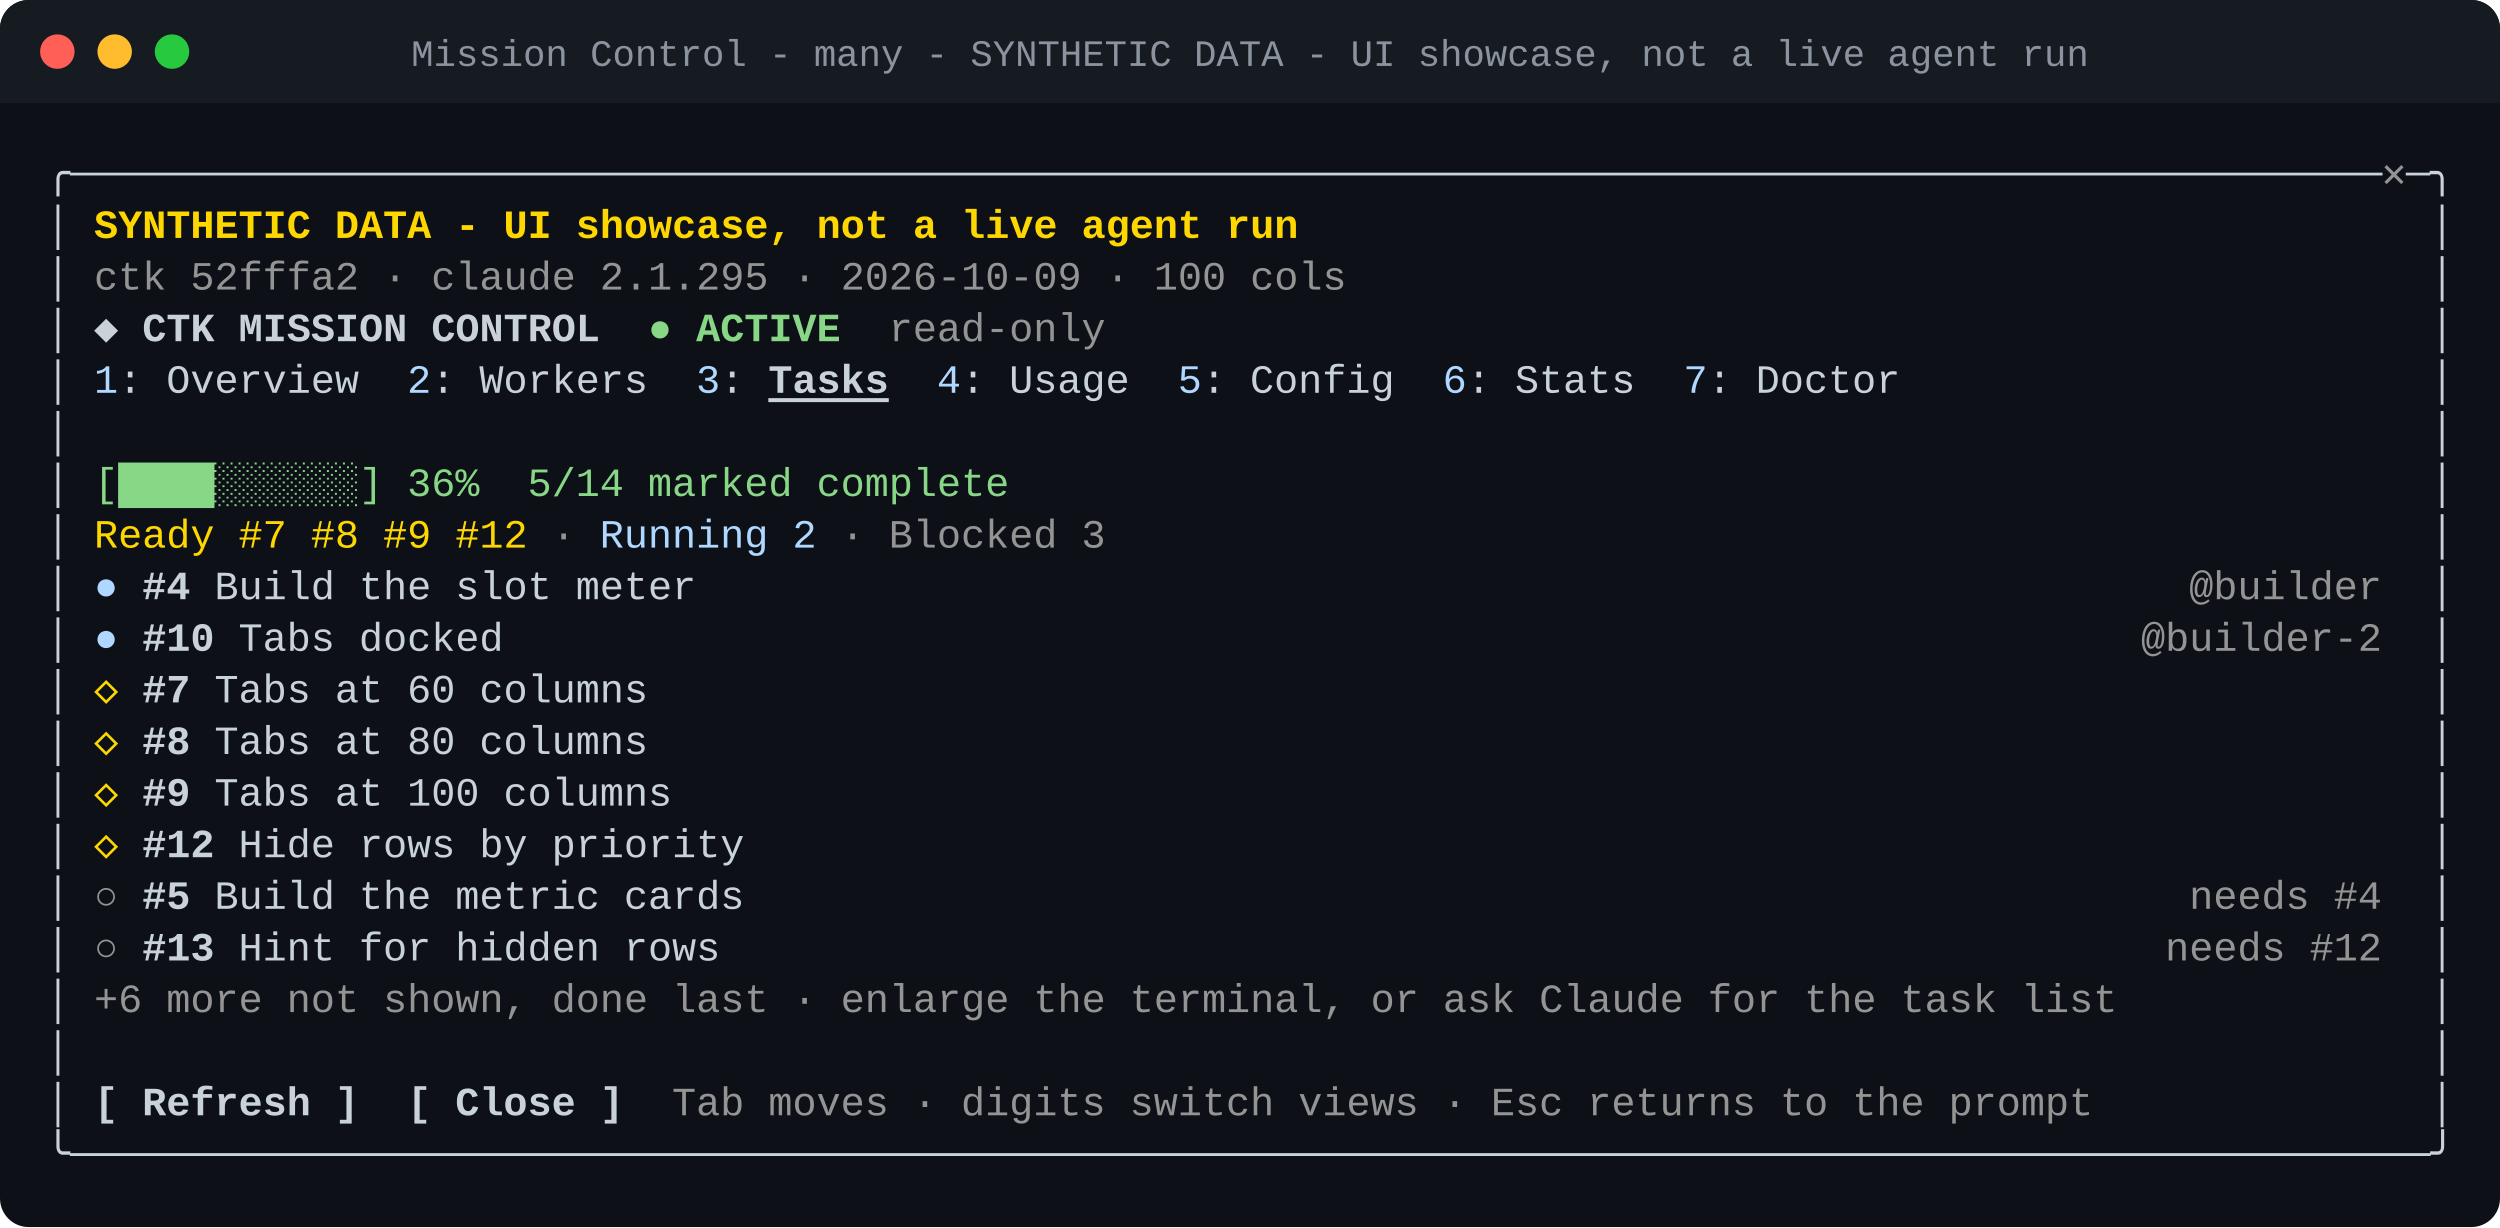
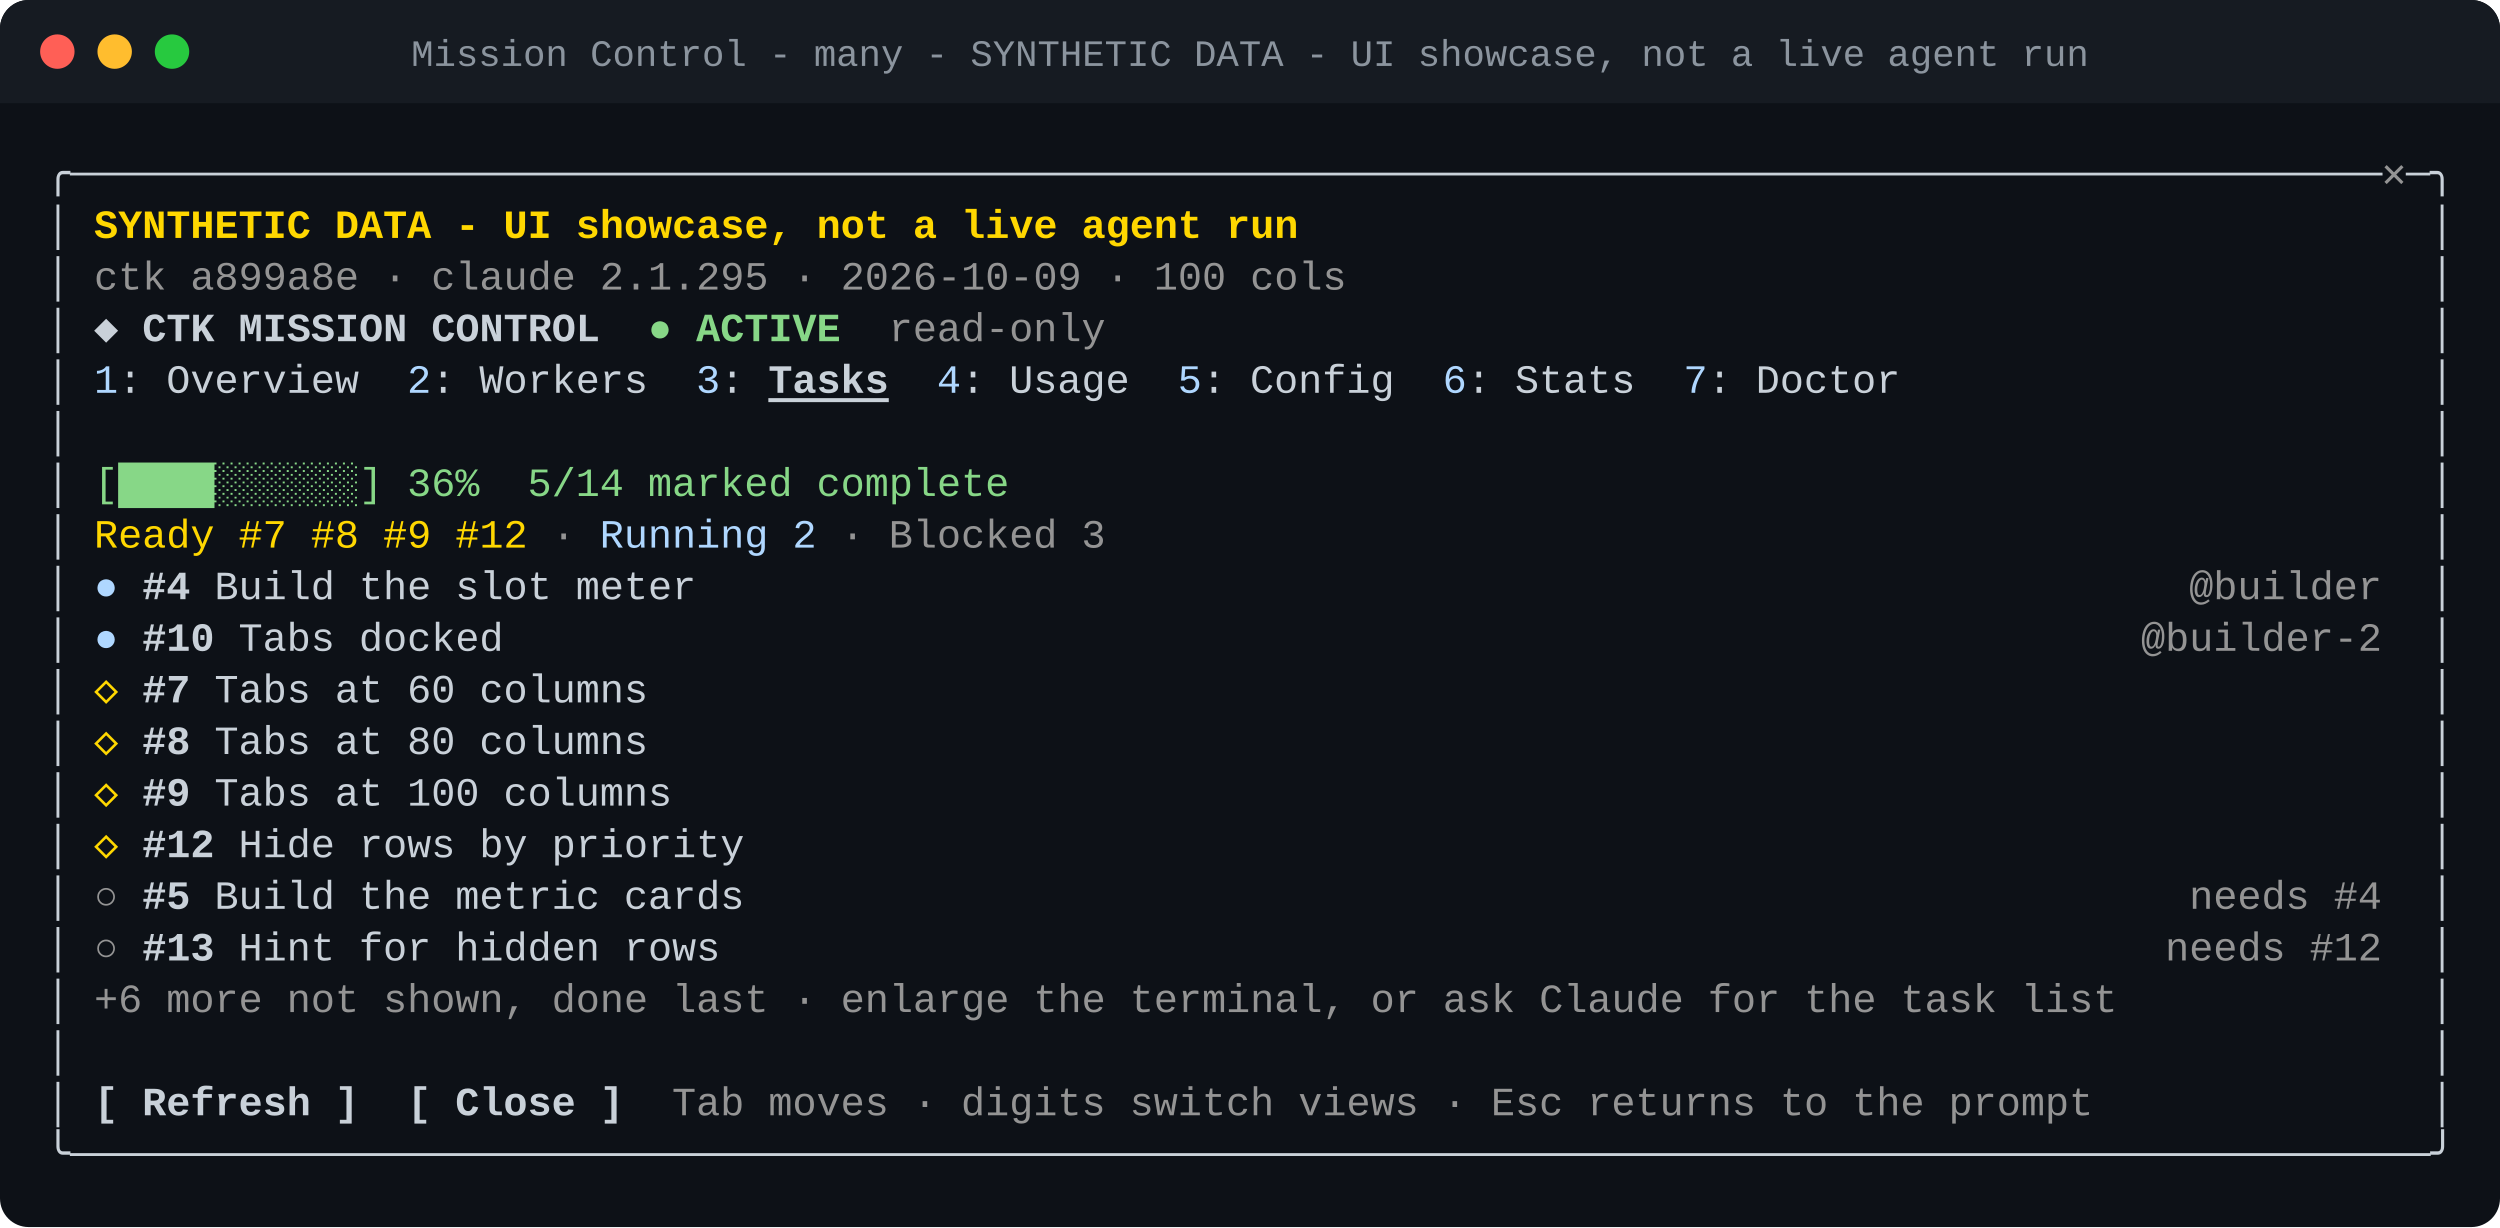
<svg xmlns="http://www.w3.org/2000/svg" width="872" height="428" viewBox="0 0 872 428" role="img" aria-label="Mission Control - many - SYNTHETIC DATA - UI showcase, not a live agent run">
  <style>text{font-family:ui-monospace, SFMono-Regular, 'SF Mono', Menlo, Consolas, 'Liberation Mono', 'DejaVu Sans Mono', monospace;font-size:14px;fill:#c9d1d9;white-space:pre}.b{font-weight:700}.d{opacity:.6}.i{font-style:italic}.u{text-decoration:underline}.s2{text-decoration:line-through}.f0{fill:#949494}.f1{fill:#ffd700}.f2{fill:#87d787}.f3{fill:#afd7ff}</style>
  <rect width="872" height="428" rx="10" fill="#0d1117" />
  <path d="M0 10a10 10 0 0 1 10-10h852a10 10 0 0 1 10 10v26H0z" fill="#161b22" />
  <circle cx="20" cy="18" r="6" fill="#ff5f56" />
  <circle cx="40" cy="18" r="6" fill="#ffbd2e" />
  <circle cx="60" cy="18" r="6" fill="#27c93f" />
  <text x="436" y="23" text-anchor="middle" style="fill:#8b949e;font-size:13px">Mission Control - many - SYNTHETIC DATA - UI showcase, not a live agent run</text>
  <g>
    <text y="65">
      <tspan x="16" textLength="814.8" lengthAdjust="spacingAndGlyphs">╭────────────────────────────────────────────────────────────────────────────────────────────────</tspan>
      <tspan x="830.8" class="f0" textLength="8.4" lengthAdjust="spacingAndGlyphs">✕</tspan>
      <tspan x="839.2" textLength="16.8" lengthAdjust="spacingAndGlyphs">─╮</tspan>
    </text>
  </g>
  <g>
    <text y="83">
      <tspan x="16" textLength="8.4" lengthAdjust="spacingAndGlyphs">│</tspan>
      <tspan x="32.8" class="f1 b">SYNTHETIC DATA - UI showcase, not a live agent run</tspan>
      <tspan x="847.6" textLength="8.4" lengthAdjust="spacingAndGlyphs">│</tspan>
    </text>
  </g>
  <g>
    <text y="101">
      <tspan x="16" textLength="8.4" lengthAdjust="spacingAndGlyphs">│</tspan>
-       <tspan x="32.8" class="f0" textLength="436.8" lengthAdjust="spacingAndGlyphs">ctk 52fffa2 · claude 2.1.295 · 2026-10-09 · 100 cols</tspan>
+       <tspan x="32.8" class="f0" textLength="436.8" lengthAdjust="spacingAndGlyphs">ctk a899a8e · claude 2.1.295 · 2026-10-09 · 100 cols</tspan>
      <tspan x="847.6" textLength="8.4" lengthAdjust="spacingAndGlyphs">│</tspan>
    </text>
  </g>
  <g>
    <text y="119">
      <tspan x="16" textLength="8.4" lengthAdjust="spacingAndGlyphs">│</tspan>
      <tspan x="32.8" class="b" textLength="176.4" lengthAdjust="spacingAndGlyphs">◆ CTK MISSION CONTROL</tspan>
      <tspan x="226" class="f2 b" textLength="67.2" lengthAdjust="spacingAndGlyphs">● ACTIVE</tspan>
      <tspan x="310" class="f0">read-only</tspan>
      <tspan x="847.6" textLength="8.4" lengthAdjust="spacingAndGlyphs">│</tspan>
    </text>
  </g>
  <g>
    <text y="137">
      <tspan x="16" textLength="8.4" lengthAdjust="spacingAndGlyphs">│</tspan>
      <tspan x="32.8" class="f3">1</tspan>
      <tspan x="41.2">: Overview</tspan>
      <tspan x="142" class="f3">2</tspan>
      <tspan x="150.4">: Workers</tspan>
      <tspan x="242.8" class="f3">3</tspan>
      <tspan x="251.2">:</tspan>
      <tspan x="268" class="b u">Tasks</tspan>
      <tspan x="326.8" class="f3">4</tspan>
      <tspan x="335.2">: Usage</tspan>
      <tspan x="410.8" class="f3">5</tspan>
      <tspan x="419.2">: Config</tspan>
      <tspan x="503.2" class="f3">6</tspan>
      <tspan x="511.6">: Stats</tspan>
      <tspan x="587.2" class="f3">7</tspan>
      <tspan x="595.6">: Doctor</tspan>
      <tspan x="847.6" textLength="8.4" lengthAdjust="spacingAndGlyphs">│</tspan>
    </text>
  </g>
  <g>
    <text y="155">
      <tspan x="16" textLength="8.4" lengthAdjust="spacingAndGlyphs">│</tspan>
      <tspan x="847.6" textLength="8.4" lengthAdjust="spacingAndGlyphs">│</tspan>
    </text>
  </g>
  <g>
    <text y="173">
      <tspan x="16" textLength="8.4" lengthAdjust="spacingAndGlyphs">│</tspan>
      <tspan x="32.8" class="f2" textLength="134.4" lengthAdjust="spacingAndGlyphs">[████░░░░░░] 36%</tspan>
      <tspan x="184" class="f2">5/14 marked complete</tspan>
      <tspan x="847.6" textLength="8.4" lengthAdjust="spacingAndGlyphs">│</tspan>
    </text>
  </g>
  <g>
    <text y="191">
      <tspan x="16" textLength="8.4" lengthAdjust="spacingAndGlyphs">│</tspan>
      <tspan x="32.8" class="f1">Ready #7 #8 #9 #12</tspan>
      <tspan x="192.4" class="f0" textLength="8.4" lengthAdjust="spacingAndGlyphs">·</tspan>
      <tspan x="209.2" class="f3">Running 2</tspan>
      <tspan x="293.2" class="f0" textLength="92.4" lengthAdjust="spacingAndGlyphs">· Blocked 3</tspan>
      <tspan x="847.6" textLength="8.4" lengthAdjust="spacingAndGlyphs">│</tspan>
    </text>
  </g>
  <g>
    <text y="209">
      <tspan x="16" textLength="8.4" lengthAdjust="spacingAndGlyphs">│</tspan>
      <tspan x="32.8" class="f3" textLength="8.4" lengthAdjust="spacingAndGlyphs">●</tspan>
      <tspan x="49.6" class="b">#4</tspan>
      <tspan x="74.8">Build the slot meter</tspan>
      <tspan x="763.6" class="f0">@builder</tspan>
      <tspan x="847.6" textLength="8.4" lengthAdjust="spacingAndGlyphs">│</tspan>
    </text>
  </g>
  <g>
    <text y="227">
      <tspan x="16" textLength="8.4" lengthAdjust="spacingAndGlyphs">│</tspan>
      <tspan x="32.8" class="f3" textLength="8.4" lengthAdjust="spacingAndGlyphs">●</tspan>
      <tspan x="49.6" class="b">#10</tspan>
      <tspan x="83.2">Tabs docked</tspan>
      <tspan x="746.8" class="f0">@builder-2</tspan>
      <tspan x="847.6" textLength="8.4" lengthAdjust="spacingAndGlyphs">│</tspan>
    </text>
  </g>
  <g>
    <text y="245">
      <tspan x="16" textLength="8.4" lengthAdjust="spacingAndGlyphs">│</tspan>
      <tspan x="32.8" class="f1" textLength="8.4" lengthAdjust="spacingAndGlyphs">◇</tspan>
      <tspan x="49.6" class="b">#7</tspan>
      <tspan x="74.8">Tabs at 60 columns</tspan>
      <tspan x="847.6" textLength="8.4" lengthAdjust="spacingAndGlyphs">│</tspan>
    </text>
  </g>
  <g>
    <text y="263">
      <tspan x="16" textLength="8.4" lengthAdjust="spacingAndGlyphs">│</tspan>
      <tspan x="32.8" class="f1" textLength="8.4" lengthAdjust="spacingAndGlyphs">◇</tspan>
      <tspan x="49.6" class="b">#8</tspan>
      <tspan x="74.8">Tabs at 80 columns</tspan>
      <tspan x="847.6" textLength="8.4" lengthAdjust="spacingAndGlyphs">│</tspan>
    </text>
  </g>
  <g>
    <text y="281">
      <tspan x="16" textLength="8.4" lengthAdjust="spacingAndGlyphs">│</tspan>
      <tspan x="32.8" class="f1" textLength="8.4" lengthAdjust="spacingAndGlyphs">◇</tspan>
      <tspan x="49.6" class="b">#9</tspan>
      <tspan x="74.8">Tabs at 100 columns</tspan>
      <tspan x="847.6" textLength="8.4" lengthAdjust="spacingAndGlyphs">│</tspan>
    </text>
  </g>
  <g>
    <text y="299">
      <tspan x="16" textLength="8.4" lengthAdjust="spacingAndGlyphs">│</tspan>
      <tspan x="32.8" class="f1" textLength="8.4" lengthAdjust="spacingAndGlyphs">◇</tspan>
      <tspan x="49.6" class="b">#12</tspan>
      <tspan x="83.2">Hide rows by priority</tspan>
      <tspan x="847.6" textLength="8.4" lengthAdjust="spacingAndGlyphs">│</tspan>
    </text>
  </g>
  <g>
    <text y="317">
      <tspan x="16" textLength="8.4" lengthAdjust="spacingAndGlyphs">│</tspan>
      <tspan x="32.8" class="f0" textLength="8.4" lengthAdjust="spacingAndGlyphs">○</tspan>
      <tspan x="49.6" class="b">#5</tspan>
      <tspan x="74.8">Build the metric cards</tspan>
      <tspan x="763.6" class="f0">needs #4</tspan>
      <tspan x="847.6" textLength="8.4" lengthAdjust="spacingAndGlyphs">│</tspan>
    </text>
  </g>
  <g>
    <text y="335">
      <tspan x="16" textLength="8.4" lengthAdjust="spacingAndGlyphs">│</tspan>
      <tspan x="32.8" class="f0" textLength="8.4" lengthAdjust="spacingAndGlyphs">○</tspan>
      <tspan x="49.6" class="b">#13</tspan>
      <tspan x="83.2">Hint for hidden rows</tspan>
      <tspan x="755.2" class="f0">needs #12</tspan>
      <tspan x="847.6" textLength="8.4" lengthAdjust="spacingAndGlyphs">│</tspan>
    </text>
  </g>
  <g>
    <text y="353">
      <tspan x="16" textLength="8.4" lengthAdjust="spacingAndGlyphs">│</tspan>
      <tspan x="32.8" class="f0" textLength="705.6" lengthAdjust="spacingAndGlyphs">+6 more not shown, done last · enlarge the terminal, or ask Claude for the task list</tspan>
      <tspan x="847.6" textLength="8.4" lengthAdjust="spacingAndGlyphs">│</tspan>
    </text>
  </g>
  <g>
    <text y="371">
      <tspan x="16" textLength="8.4" lengthAdjust="spacingAndGlyphs">│</tspan>
      <tspan x="847.6" textLength="8.4" lengthAdjust="spacingAndGlyphs">│</tspan>
    </text>
  </g>
  <g>
    <text y="389">
      <tspan x="16" textLength="8.4" lengthAdjust="spacingAndGlyphs">│</tspan>
      <tspan x="32.8" class="b">[ Refresh ]</tspan>
      <tspan x="142" class="b">[ Close ]</tspan>
      <tspan x="234.4" class="f0" textLength="495.6" lengthAdjust="spacingAndGlyphs">Tab moves · digits switch views · Esc returns to the prompt</tspan>
      <tspan x="847.6" textLength="8.4" lengthAdjust="spacingAndGlyphs">│</tspan>
    </text>
  </g>
  <g>
    <text y="407">
      <tspan x="16" textLength="840" lengthAdjust="spacingAndGlyphs">╰──────────────────────────────────────────────────────────────────────────────────────────────────╯</tspan>
    </text>
  </g>
</svg>
